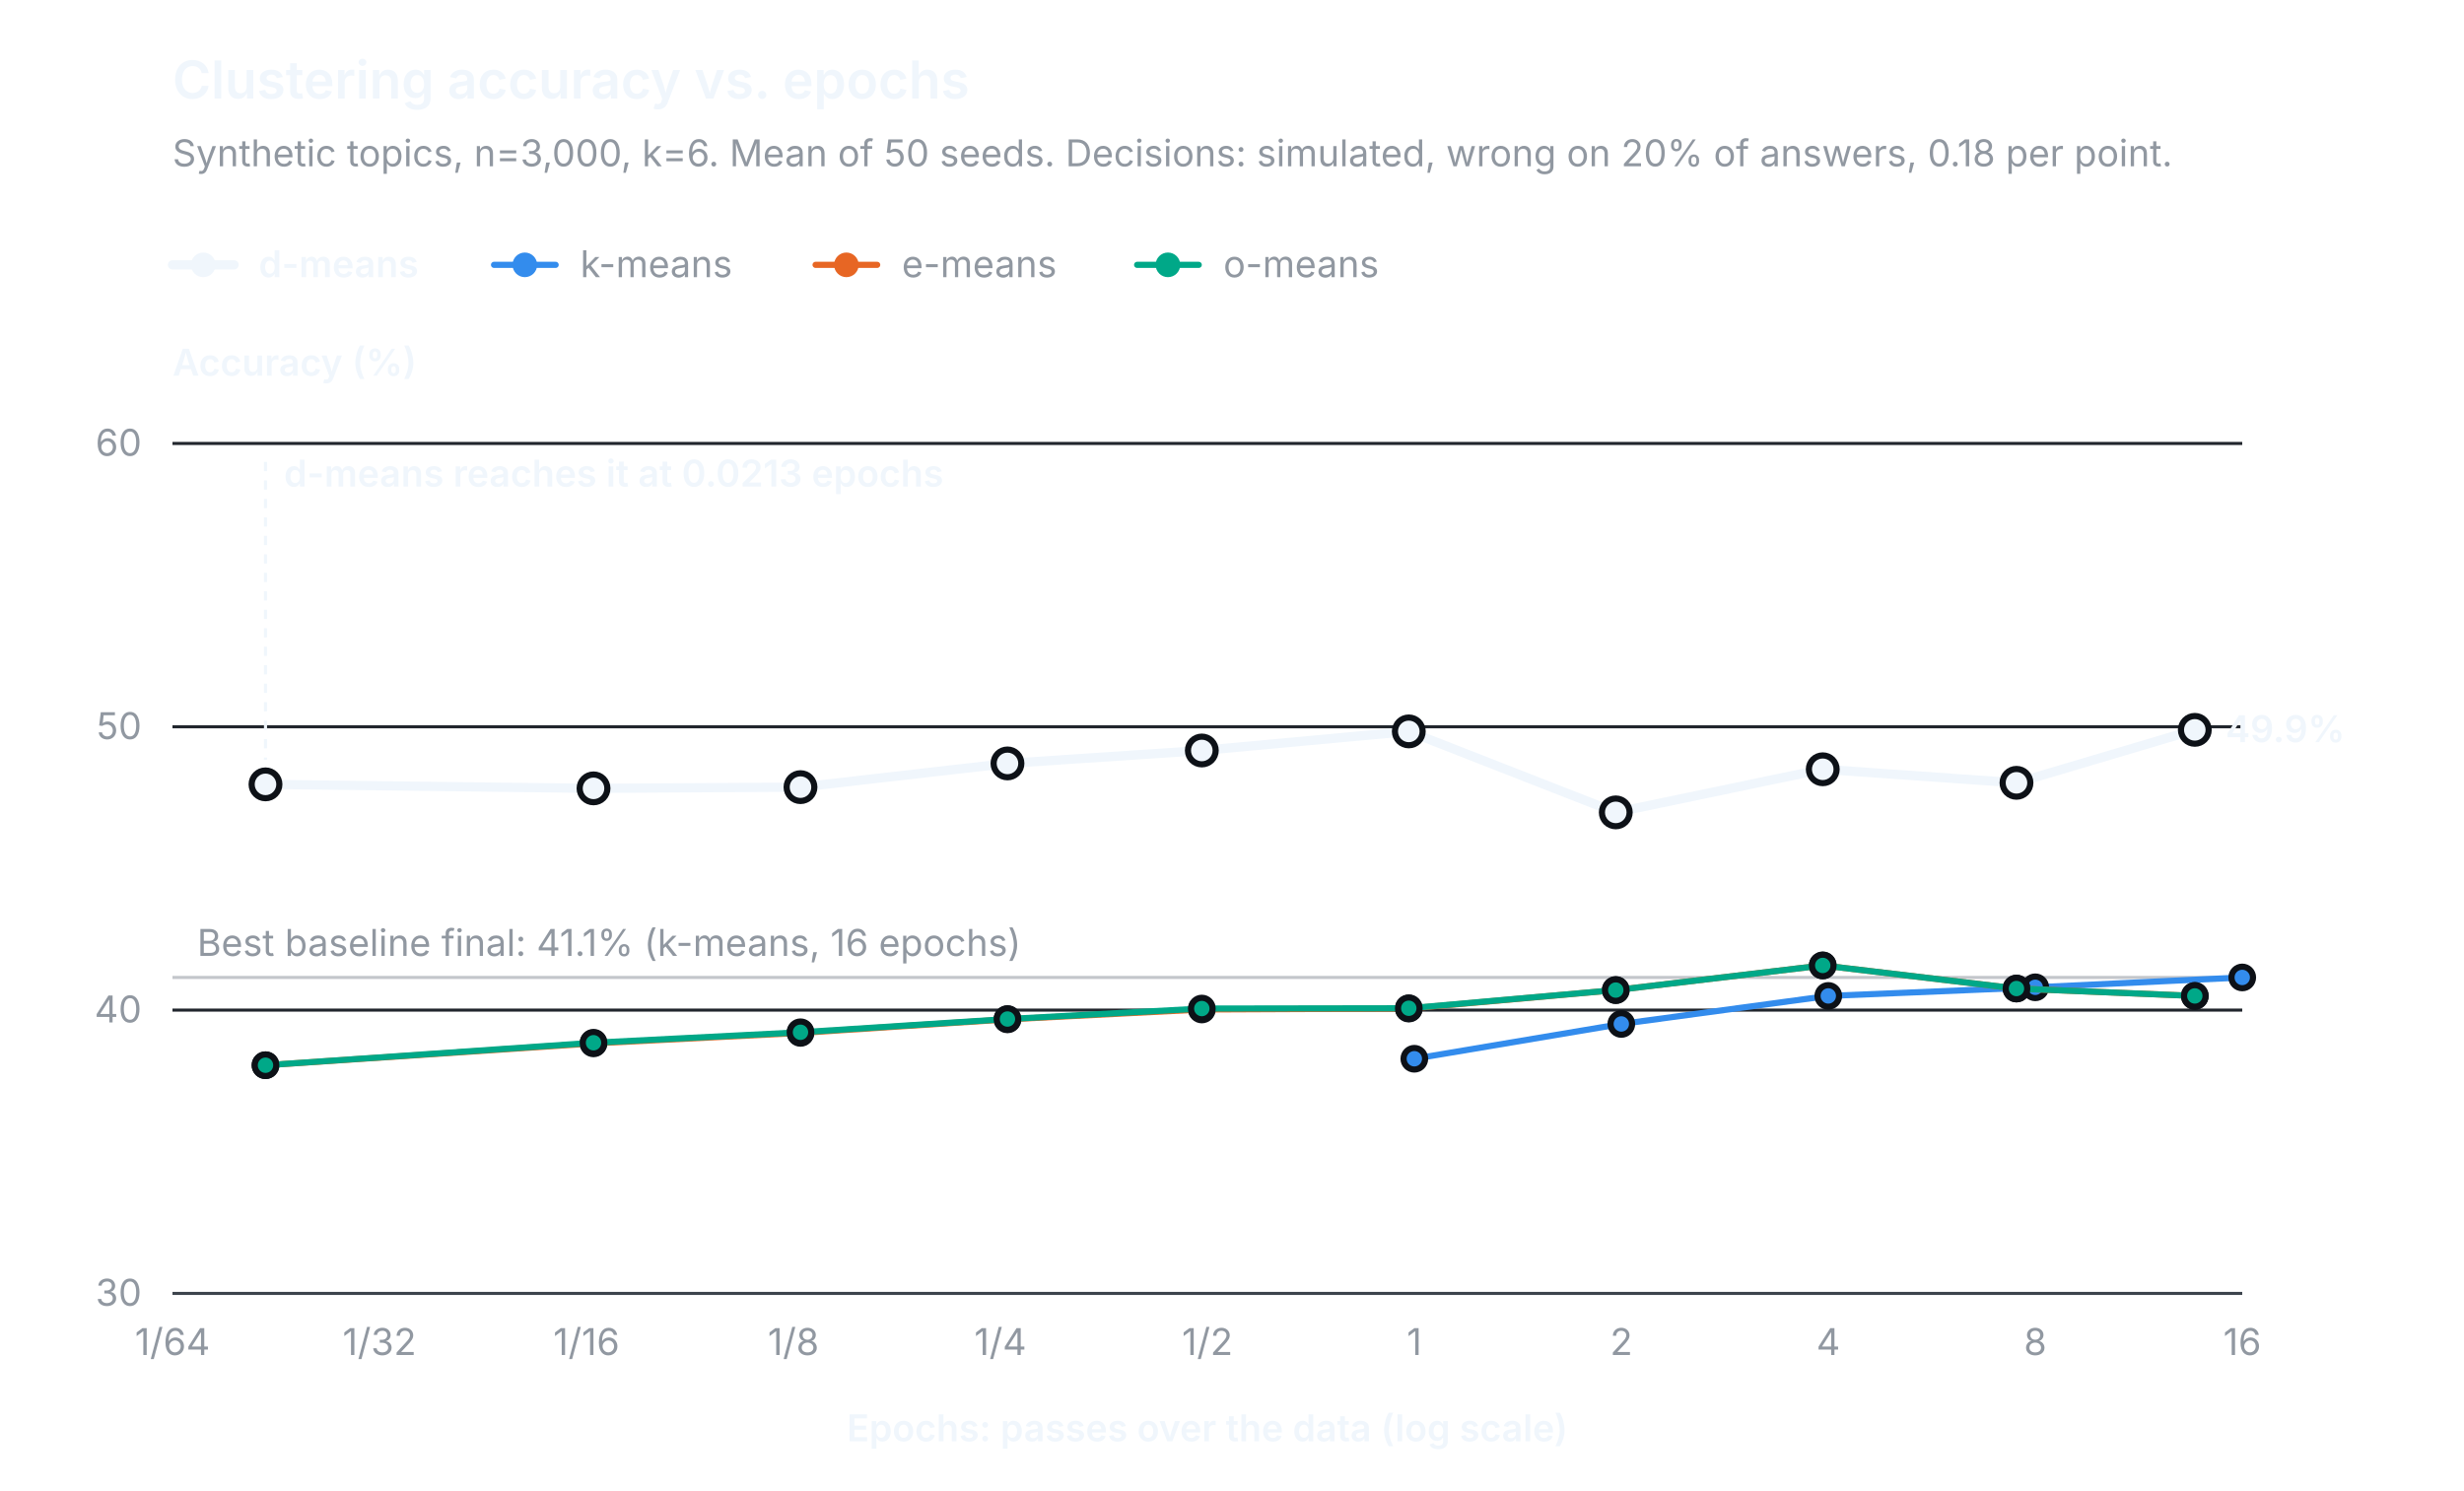
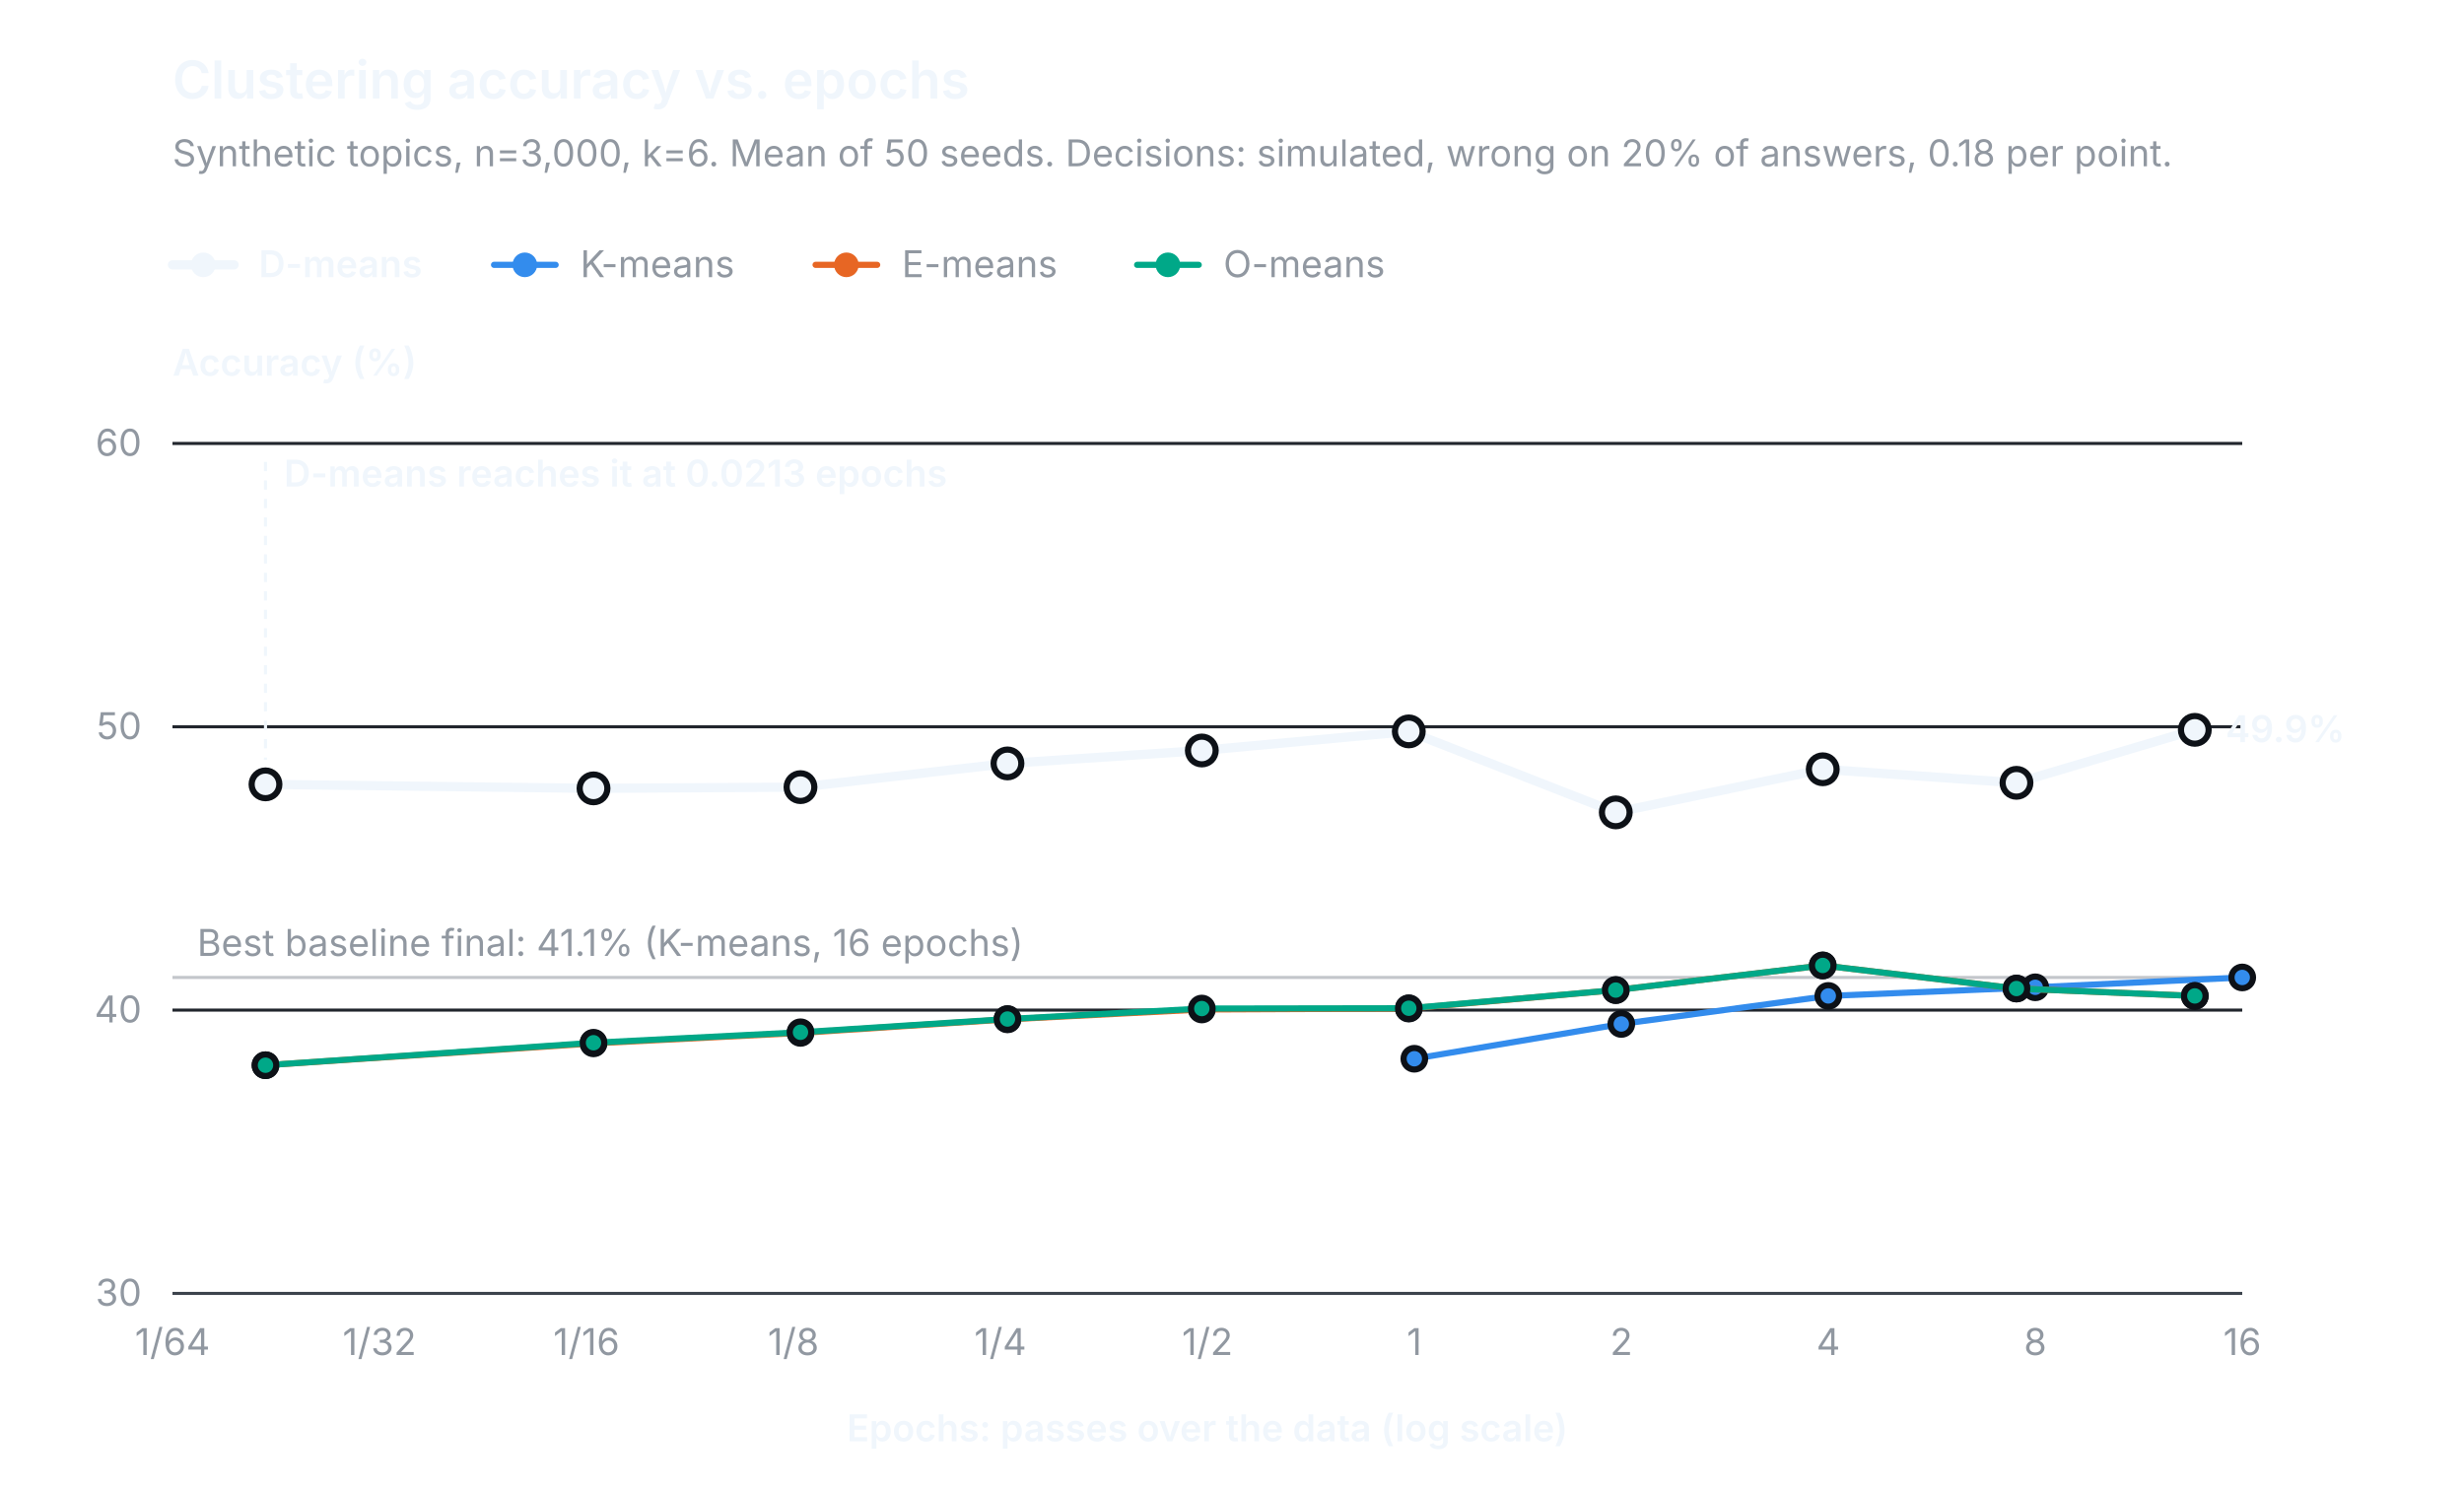
<svg xmlns="http://www.w3.org/2000/svg" viewBox="0 0 800 484" width="800" height="484" role="img" aria-labelledby="t d">
  <style>text{font-family:-apple-system,BlinkMacSystemFont,'Segoe UI',system-ui,sans-serif;fill:#9198a1;font-size:12px}.h{fill:#f0f6fc;font-size:17px;font-weight:600}.n{font-variant-numeric:tabular-nums}.k{fill:#f0f6fc;font-weight:600}</style>
  <text class="h" x="56" y="32">Clustering accuracy vs. epochs</text>
  <text x="56" y="54">Synthetic topics, n=3,000, k=6. Mean of 50 seeds. Decisions: simulated, wrong on 20% of answers, 0.18 per point.</text>
  <g data-legend="d-means">
    <line x1="56" y1="86" x2="76" y2="86" stroke="#f0f6fc" stroke-width="3" stroke-linecap="round" />
    <circle cx="66" cy="86" r="4" fill="#f0f6fc" />
-     <text x="84" y="90" class="k">d-means</text>
+     <text x="84" y="90" class="k">D-means</text>
  </g>
  <g data-legend="k-means">
    <line x1="160.4" y1="86" x2="180.4" y2="86" stroke="#338ced" stroke-width="2" stroke-linecap="round" />
    <circle cx="170.4" cy="86" r="4" fill="#338ced" />
-     <text x="188.4" y="90">k-means</text>
+     <text x="188.4" y="90">K-means</text>
  </g>
  <g data-legend="e-means">
    <line x1="264.8" y1="86" x2="284.8" y2="86" stroke="#e76624" stroke-width="2" stroke-linecap="round" />
    <circle cx="274.8" cy="86" r="4" fill="#e76624" />
-     <text x="292.8" y="90">e-means</text>
+     <text x="292.8" y="90">E-means</text>
  </g>
  <g data-legend="o-means">
    <line x1="369.2" y1="86" x2="389.2" y2="86" stroke="#00a888" stroke-width="2" stroke-linecap="round" />
    <circle cx="379.2" cy="86" r="4" fill="#00a888" />
-     <text x="397.2" y="90">o-means</text>
+     <text x="397.2" y="90">O-means</text>
  </g>
  <text x="56" y="122" class="k">Accuracy (%)</text>
  <line x1="56" y1="420.0" x2="728" y2="420.0" stroke="#3d444d" stroke-width="1" />
  <text x="46" y="424.0" text-anchor="end" class="n">30</text>
  <line x1="56" y1="328.0" x2="728" y2="328.0" stroke="#21262d" stroke-width="1" />
  <text x="46" y="332.0" text-anchor="end" class="n">40</text>
  <line x1="56" y1="236.0" x2="728" y2="236.0" stroke="#21262d" stroke-width="1" />
  <text x="46" y="240.0" text-anchor="end" class="n">50</text>
  <line x1="56" y1="144.0" x2="728" y2="144.0" stroke="#21262d" stroke-width="1" />
  <text x="46" y="148.0" text-anchor="end" class="n">60</text>
  <text x="56.0" y="440" text-anchor="middle" class="n">1/64</text>
  <text x="123.2" y="440" text-anchor="middle" class="n">1/32</text>
  <text x="190.4" y="440" text-anchor="middle" class="n">1/16</text>
  <text x="257.6" y="440" text-anchor="middle" class="n">1/8</text>
  <text x="324.8" y="440" text-anchor="middle" class="n">1/4</text>
  <text x="392.0" y="440" text-anchor="middle" class="n">1/2</text>
  <text x="459.2" y="440" text-anchor="middle" class="n">1</text>
  <text x="526.4" y="440" text-anchor="middle" class="n">2</text>
  <text x="593.6" y="440" text-anchor="middle" class="n">4</text>
  <text x="660.8" y="440" text-anchor="middle" class="n">8</text>
  <text x="728.0" y="440" text-anchor="middle" class="n">16</text>
  <text x="392.0" y="468" text-anchor="middle" class="k">Epochs: passes over the data (log scale)</text>
  <line x1="56" y1="317.4" x2="728" y2="317.4" stroke="#9198a1" stroke-width="1" stroke-opacity="0.55" />
-   <text x="64" y="310.4">Best baseline final: 41.1% (k-means, 16 epochs)</text>
+   <text x="64" y="310.4">Best baseline final: 41.1% (K-means, 16 epochs)</text>
  <g data-method="k-means">
    <path d="M459.2,343.8 L526.4,332.5 L593.6,323.4 L660.8,320.6 L728.0,317.4" fill="none" stroke="#338ced" stroke-width="2" stroke-linejoin="round" stroke-linecap="round" />
    <circle cx="459.2" cy="343.8" r="3.5" fill="#338ced" stroke="#0d1117" stroke-width="2" />
    <circle cx="526.4" cy="332.5" r="3.5" fill="#338ced" stroke="#0d1117" stroke-width="2" />
    <circle cx="593.6" cy="323.4" r="3.5" fill="#338ced" stroke="#0d1117" stroke-width="2" />
    <circle cx="660.8" cy="320.6" r="3.5" fill="#338ced" stroke="#0d1117" stroke-width="2" />
    <circle cx="728.0" cy="317.4" r="3.5" fill="#338ced" stroke="#0d1117" stroke-width="2" />
  </g>
  <g data-method="e-means">
    <path d="M86.2,345.9 L192.7,338.8 L259.9,335.4 L327.1,331.0 L390.2,327.8 L457.4,327.5 L524.6,321.5 L591.8,313.5 L654.7,321.0 L712.6,323.4" fill="none" stroke="#e76624" stroke-width="2" stroke-linejoin="round" stroke-linecap="round" />
    <circle cx="86.2" cy="345.9" r="3.5" fill="#e76624" stroke="#0d1117" stroke-width="2" />
    <circle cx="192.7" cy="338.8" r="3.5" fill="#e76624" stroke="#0d1117" stroke-width="2" />
    <circle cx="259.9" cy="335.4" r="3.5" fill="#e76624" stroke="#0d1117" stroke-width="2" />
    <circle cx="327.1" cy="331.0" r="3.5" fill="#e76624" stroke="#0d1117" stroke-width="2" />
    <circle cx="390.2" cy="327.8" r="3.5" fill="#e76624" stroke="#0d1117" stroke-width="2" />
    <circle cx="457.4" cy="327.5" r="3.5" fill="#e76624" stroke="#0d1117" stroke-width="2" />
    <circle cx="524.6" cy="321.5" r="3.5" fill="#e76624" stroke="#0d1117" stroke-width="2" />
    <circle cx="591.8" cy="313.5" r="3.5" fill="#e76624" stroke="#0d1117" stroke-width="2" />
    <circle cx="654.7" cy="321.0" r="3.5" fill="#e76624" stroke="#0d1117" stroke-width="2" />
    <circle cx="712.6" cy="323.4" r="3.5" fill="#e76624" stroke="#0d1117" stroke-width="2" />
  </g>
  <g data-method="o-means">
    <path d="M86.2,345.9 L192.7,338.6 L259.9,335.2 L327.1,330.9 L390.2,327.5 L457.4,327.4 L524.6,321.5 L591.8,313.5 L654.7,321.0 L712.6,323.4" fill="none" stroke="#00a888" stroke-width="2" stroke-linejoin="round" stroke-linecap="round" />
    <circle cx="86.2" cy="345.9" r="3.5" fill="#00a888" stroke="#0d1117" stroke-width="2" />
    <circle cx="192.7" cy="338.6" r="3.5" fill="#00a888" stroke="#0d1117" stroke-width="2" />
    <circle cx="259.9" cy="335.2" r="3.5" fill="#00a888" stroke="#0d1117" stroke-width="2" />
    <circle cx="327.1" cy="330.9" r="3.5" fill="#00a888" stroke="#0d1117" stroke-width="2" />
    <circle cx="390.2" cy="327.5" r="3.5" fill="#00a888" stroke="#0d1117" stroke-width="2" />
    <circle cx="457.4" cy="327.4" r="3.5" fill="#00a888" stroke="#0d1117" stroke-width="2" />
    <circle cx="524.6" cy="321.5" r="3.5" fill="#00a888" stroke="#0d1117" stroke-width="2" />
    <circle cx="591.8" cy="313.5" r="3.5" fill="#00a888" stroke="#0d1117" stroke-width="2" />
    <circle cx="654.7" cy="321.0" r="3.5" fill="#00a888" stroke="#0d1117" stroke-width="2" />
    <circle cx="712.6" cy="323.4" r="3.5" fill="#00a888" stroke="#0d1117" stroke-width="2" />
  </g>
  <g data-method="d-means">
    <path d="M86.2,254.7 L192.7,256.0 L259.9,255.6 L327.1,247.9 L390.2,243.7 L457.4,237.5 L524.6,263.8 L591.8,249.8 L654.7,254.2 L712.6,237.0" fill="none" stroke="#f0f6fc" stroke-width="3" stroke-linejoin="round" stroke-linecap="round" />
    <circle cx="86.2" cy="254.7" r="4.5" fill="#f0f6fc" stroke="#0d1117" stroke-width="2" />
    <circle cx="192.7" cy="256.0" r="4.5" fill="#f0f6fc" stroke="#0d1117" stroke-width="2" />
    <circle cx="259.9" cy="255.6" r="4.5" fill="#f0f6fc" stroke="#0d1117" stroke-width="2" />
    <circle cx="327.1" cy="247.9" r="4.5" fill="#f0f6fc" stroke="#0d1117" stroke-width="2" />
    <circle cx="390.2" cy="243.7" r="4.5" fill="#f0f6fc" stroke="#0d1117" stroke-width="2" />
    <circle cx="457.4" cy="237.5" r="4.5" fill="#f0f6fc" stroke="#0d1117" stroke-width="2" />
    <circle cx="524.6" cy="263.8" r="4.5" fill="#f0f6fc" stroke="#0d1117" stroke-width="2" />
    <circle cx="591.8" cy="249.8" r="4.5" fill="#f0f6fc" stroke="#0d1117" stroke-width="2" />
    <circle cx="654.7" cy="254.2" r="4.5" fill="#f0f6fc" stroke="#0d1117" stroke-width="2" />
    <circle cx="712.6" cy="237.0" r="4.5" fill="#f0f6fc" stroke="#0d1117" stroke-width="2" />
  </g>
  <line x1="86.2" y1="150" x2="86.2" y2="246.7" stroke="#f0f6fc" stroke-width="1" stroke-dasharray="3 3" />
-   <text x="92.2" y="158" class="k">d-means reaches it at 0.0213 epochs</text>
+   <text x="92.2" y="158" class="k">D-means reaches it at 0.0213 epochs</text>
  <text x="722.6" y="241.0" class="k n">49.9%</text>
</svg>
